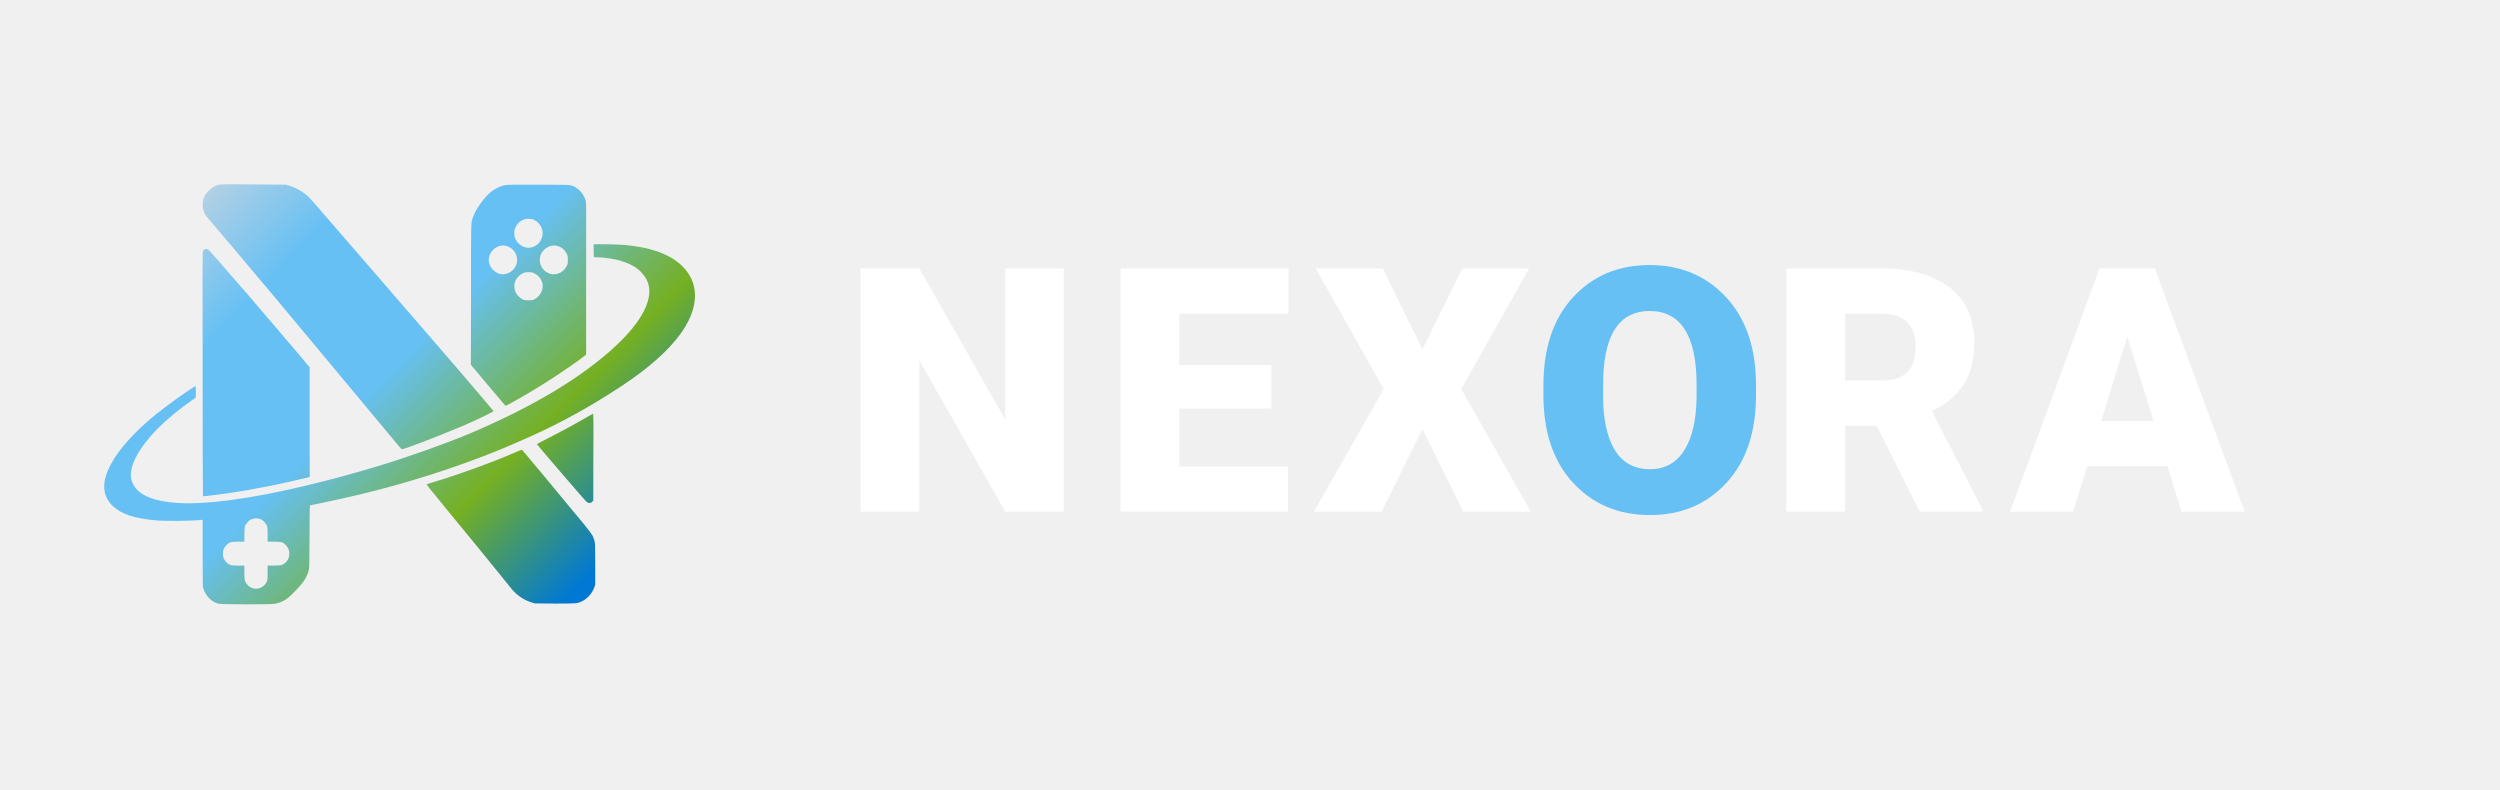
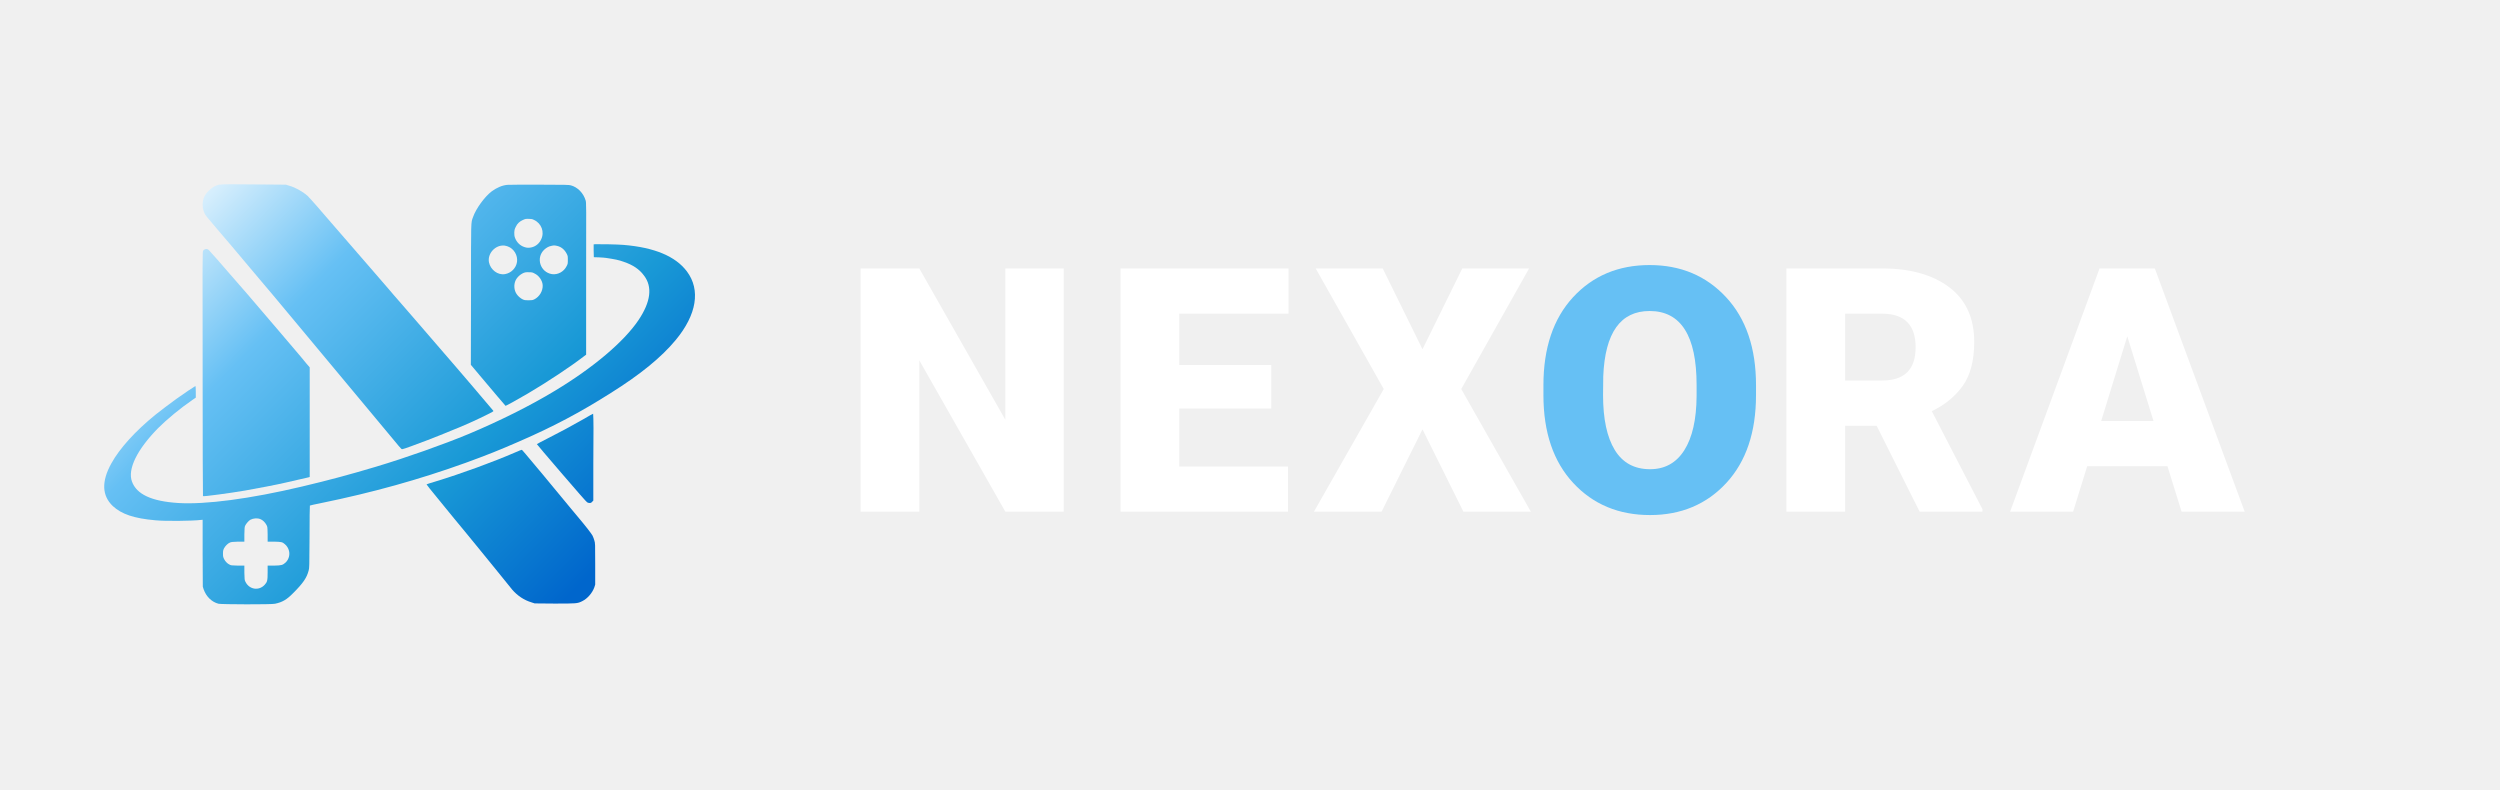
<svg xmlns="http://www.w3.org/2000/svg" viewBox="0 0 380 120" width="100%" height="100%" fill="none" aria-label="Nexora Logo Dark">
  <defs>
    <linearGradient id="nexora-dark-grad" x1="640" x2="3020" y1="3160" y2="820" gradientUnits="userSpaceOnUse">
-       <stop offset="0%" stop-color="#C7D5E0" />
-       <stop offset="24%" stop-color="#66C0F4" />
-       <stop offset="50%" stop-color="#66C0F4" />
-       <stop offset="76%" stop-color="#75B022" />
-       <stop offset="100%" stop-color="#0078D4" />
+       <stop offset="0%" stop-color="#F0F9FF" />
+       <stop offset="30%" stop-color="#66C0F4" />
+       <stop offset="70%" stop-color="#1999D6" />
+       <stop offset="100%" stop-color="#0066CC" />
    </linearGradient>
  </defs>
  <g transform="translate(10, 10) scale(0.052)">
    <g fill="url(#nexora-dark-grad)" transform="matrix(.5 0 0 -.5 0 1920)">
      <path d="M896 3145c-22-5-41-16-60-35-26-25-36-50-36-83 0-25 8-49 22-67 3-4 29-35 59-70 74-86 98-115 172-203 35-42 76-90 91-108 37-43 71-84 202-241 61-73 115-138 120-144l155-186c80-96 152-183 160-192 14-17 129-155 164-197 17-20 18-21 24-20 5 0 85 29 147 53 27 10 119 47 147 59 12 5 29 12 37 15 56 22 201 91 200 95 0 1-1 3-3 5-10 12-68 81-129 152-40 47-81 94-90 105s-52 61-95 110c-43 50-102 119-132 153-30 35-71 82-91 105s-58 66-83 96c-26 30-57 66-70 81s-60 69-104 120c-79 91-103 119-169 195-18 21-50 57-70 81-21 24-43 48-50 55-29 26-72 50-108 60l-19 6-121 1c-187 2-255 2-270-1" />
      <path d="M2581 3144c-31-3-62-17-91-38-41-31-92-101-109-150-13-37-12-2-12-452l-1-412 52-62c75-89 150-178 151-178 3 0 76 40 130 72 114 67 251 158 326 216l15 11v478c1 392 1 413-3 424-13 43-46 77-86 88-11 3-30 4-185 4-95 0-180 0-187-1m156-205c44-20 63-71 42-114-11-24-31-40-54-46-16-4-28-4-43 1-26 8-47 29-56 55-4 11-4 17-4 31 1 15 2 20 9 33 8 18 22 31 40 39 15 7 19 8 38 7 12 0 19-1 28-6m-153-155c36-13 59-52 54-90-5-36-34-66-71-72-41-7-84 25-93 69-10 51 37 103 90 98 6-1 15-3 20-5m289 3c25-6 44-23 56-47 6-12 6-14 6-35s0-23-7-36c-16-33-52-52-86-47-68 11-95 94-46 142 13 12 26 20 42 23 15 4 21 3 35 0m-133-161c26-12 46-41 48-68 2-34-19-69-50-84-10-4-13-5-33-5s-23 1-33 5c-13 6-28 19-36 31-16 23-18 56-6 81 10 21 33 40 55 46 5 1 16 2 25 1 15 0 19-1 30-7" />
      <path d="m3095 2797-9-1v-38l1-37 31-1c17-1 35-2 39-3 53-8 75-12 105-23 53-18 91-43 118-80 51-66 40-154-32-261-85-126-263-277-487-412-143-87-328-179-507-254-144-60-367-139-541-191-147-44-272-78-433-116-304-72-564-106-723-96-156 10-243 51-270 125-27 73 30 188 153 313 51 51 128 115 201 165l19 13v34c0 19-1 34-2 34-2 0-75-49-111-75-38-27-98-73-123-93-117-95-209-196-258-285q-87-157.5 9-249c51-47 123-72 248-83 58-6 217-4 267 2l10 1V991l1-196 5-16c15-42 47-74 87-84 17-4 310-5 330 0 43 9 69 24 107 63 58 58 79 89 90 132 4 14 4 23 5 196 0 100 1 183 2 183 0 1 29 7 63 14 304 62 579 139 848 236 126 46 194 73 313 125 196 85 357 170 535 283 174 109 296 209 379 309 124 149 147 294 66 402-66 88-189 140-371 155-35 3-147 5-165 4M1137 1190c14-5 28-19 36-34 6-11 6-11 7-54v-44h39c42-1 47-2 62-15 11-9 20-23 24-39 6-24-2-51-20-68-17-15-23-17-66-18h-39v-40c0-47-2-56-18-73-34-36-90-27-112 19-5 11-5 12-6 52v42h-39c-36 1-39 1-48 6-13 6-25 19-32 33-5 11-6 14-6 31s1 20 6 31c8 14 21 28 35 34 8 3 13 4 46 5h38v43c1 38 1 43 5 51 5 11 21 29 30 34 18 9 40 11 58 4" />
      <path d="M813 2767c-4-1-8-5-10-8-4-5-4-36-3-720 0-393 1-715 2-715 3-3 161 18 247 33 75 13 188 35 235 46 12 3 45 10 74 17s56 13 61 14l7 2v641l-19 22c-10 12-25 30-33 40s-21 25-28 33c-31 36-81 96-114 134-19 22-38 44-42 49-120 141-151 177-231 268-14 17-47 54-72 83-26 29-49 55-51 57-7 6-15 8-23 4" />
      <path d="M3026 1774c-70-40-137-76-212-114-33-17-60-31-60-32s61-73 141-166c103-120 148-171 153-174 3-2 9-4 14-4 7 0 10 1 15 7l7 7v209c0 116 1 212 1 214 0 28-1 85-2 85s-27-14-57-32" />
      <path d="M2628 1580c-129-56-315-124-466-170-29-9-53-16-53-17-1 0 27-36 62-78 35-43 79-97 98-120s47-57 62-75c43-53 80-97 178-218 50-62 96-119 102-126 30-34 68-60 112-73l18-6 115-1c130 0 135 0 163 14 31 15 59 48 71 81l5 16v121c0 120 0 121-5 137-2 8-7 21-11 29-6 11-38 53-87 111-8 9-28 33-45 54-62 75-94 113-158 191-104 124-121 145-123 145 0 1-18-6-38-15" />
    </g>
  </g>
  <text x="128" y="60" dominant-baseline="central" font-family="system-ui, -apple-system, 'Segoe UI', Roboto, 'Inter', sans-serif" font-size="52" font-weight="800" letter-spacing="3" fill="#FFFFFF">
    NEX<tspan fill="#66C0F4">O</tspan>RA
  </text>
</svg>
